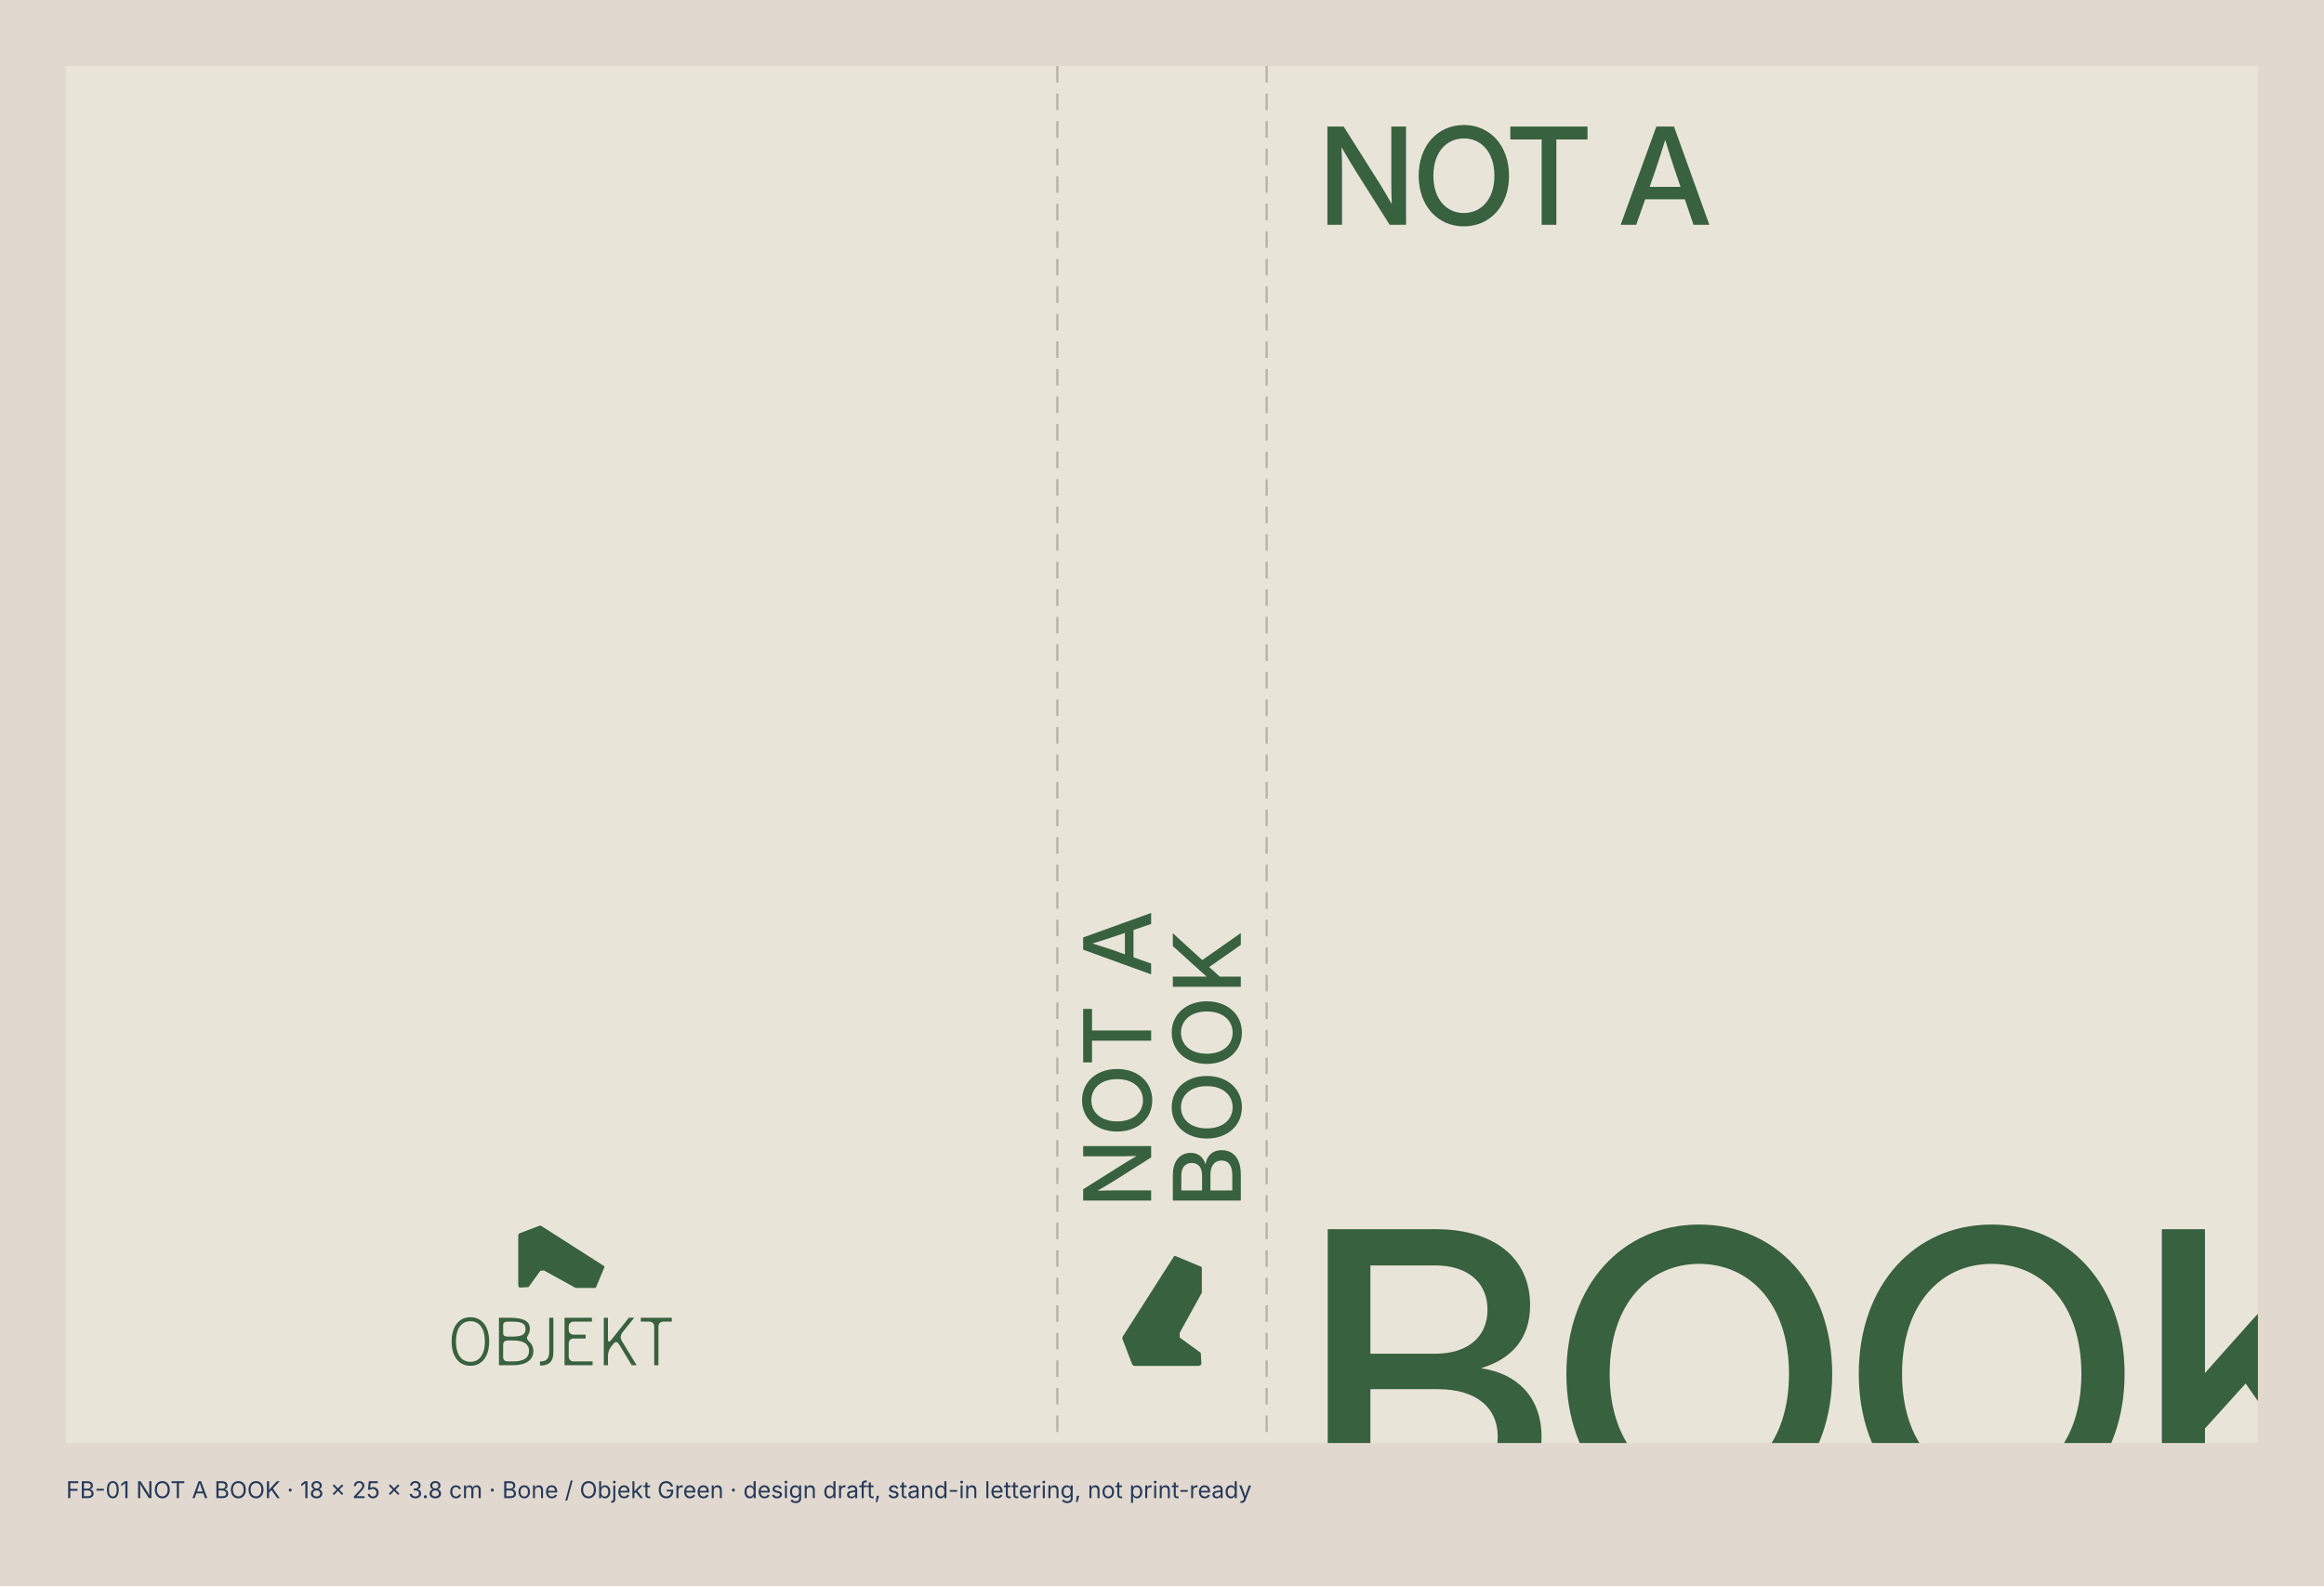
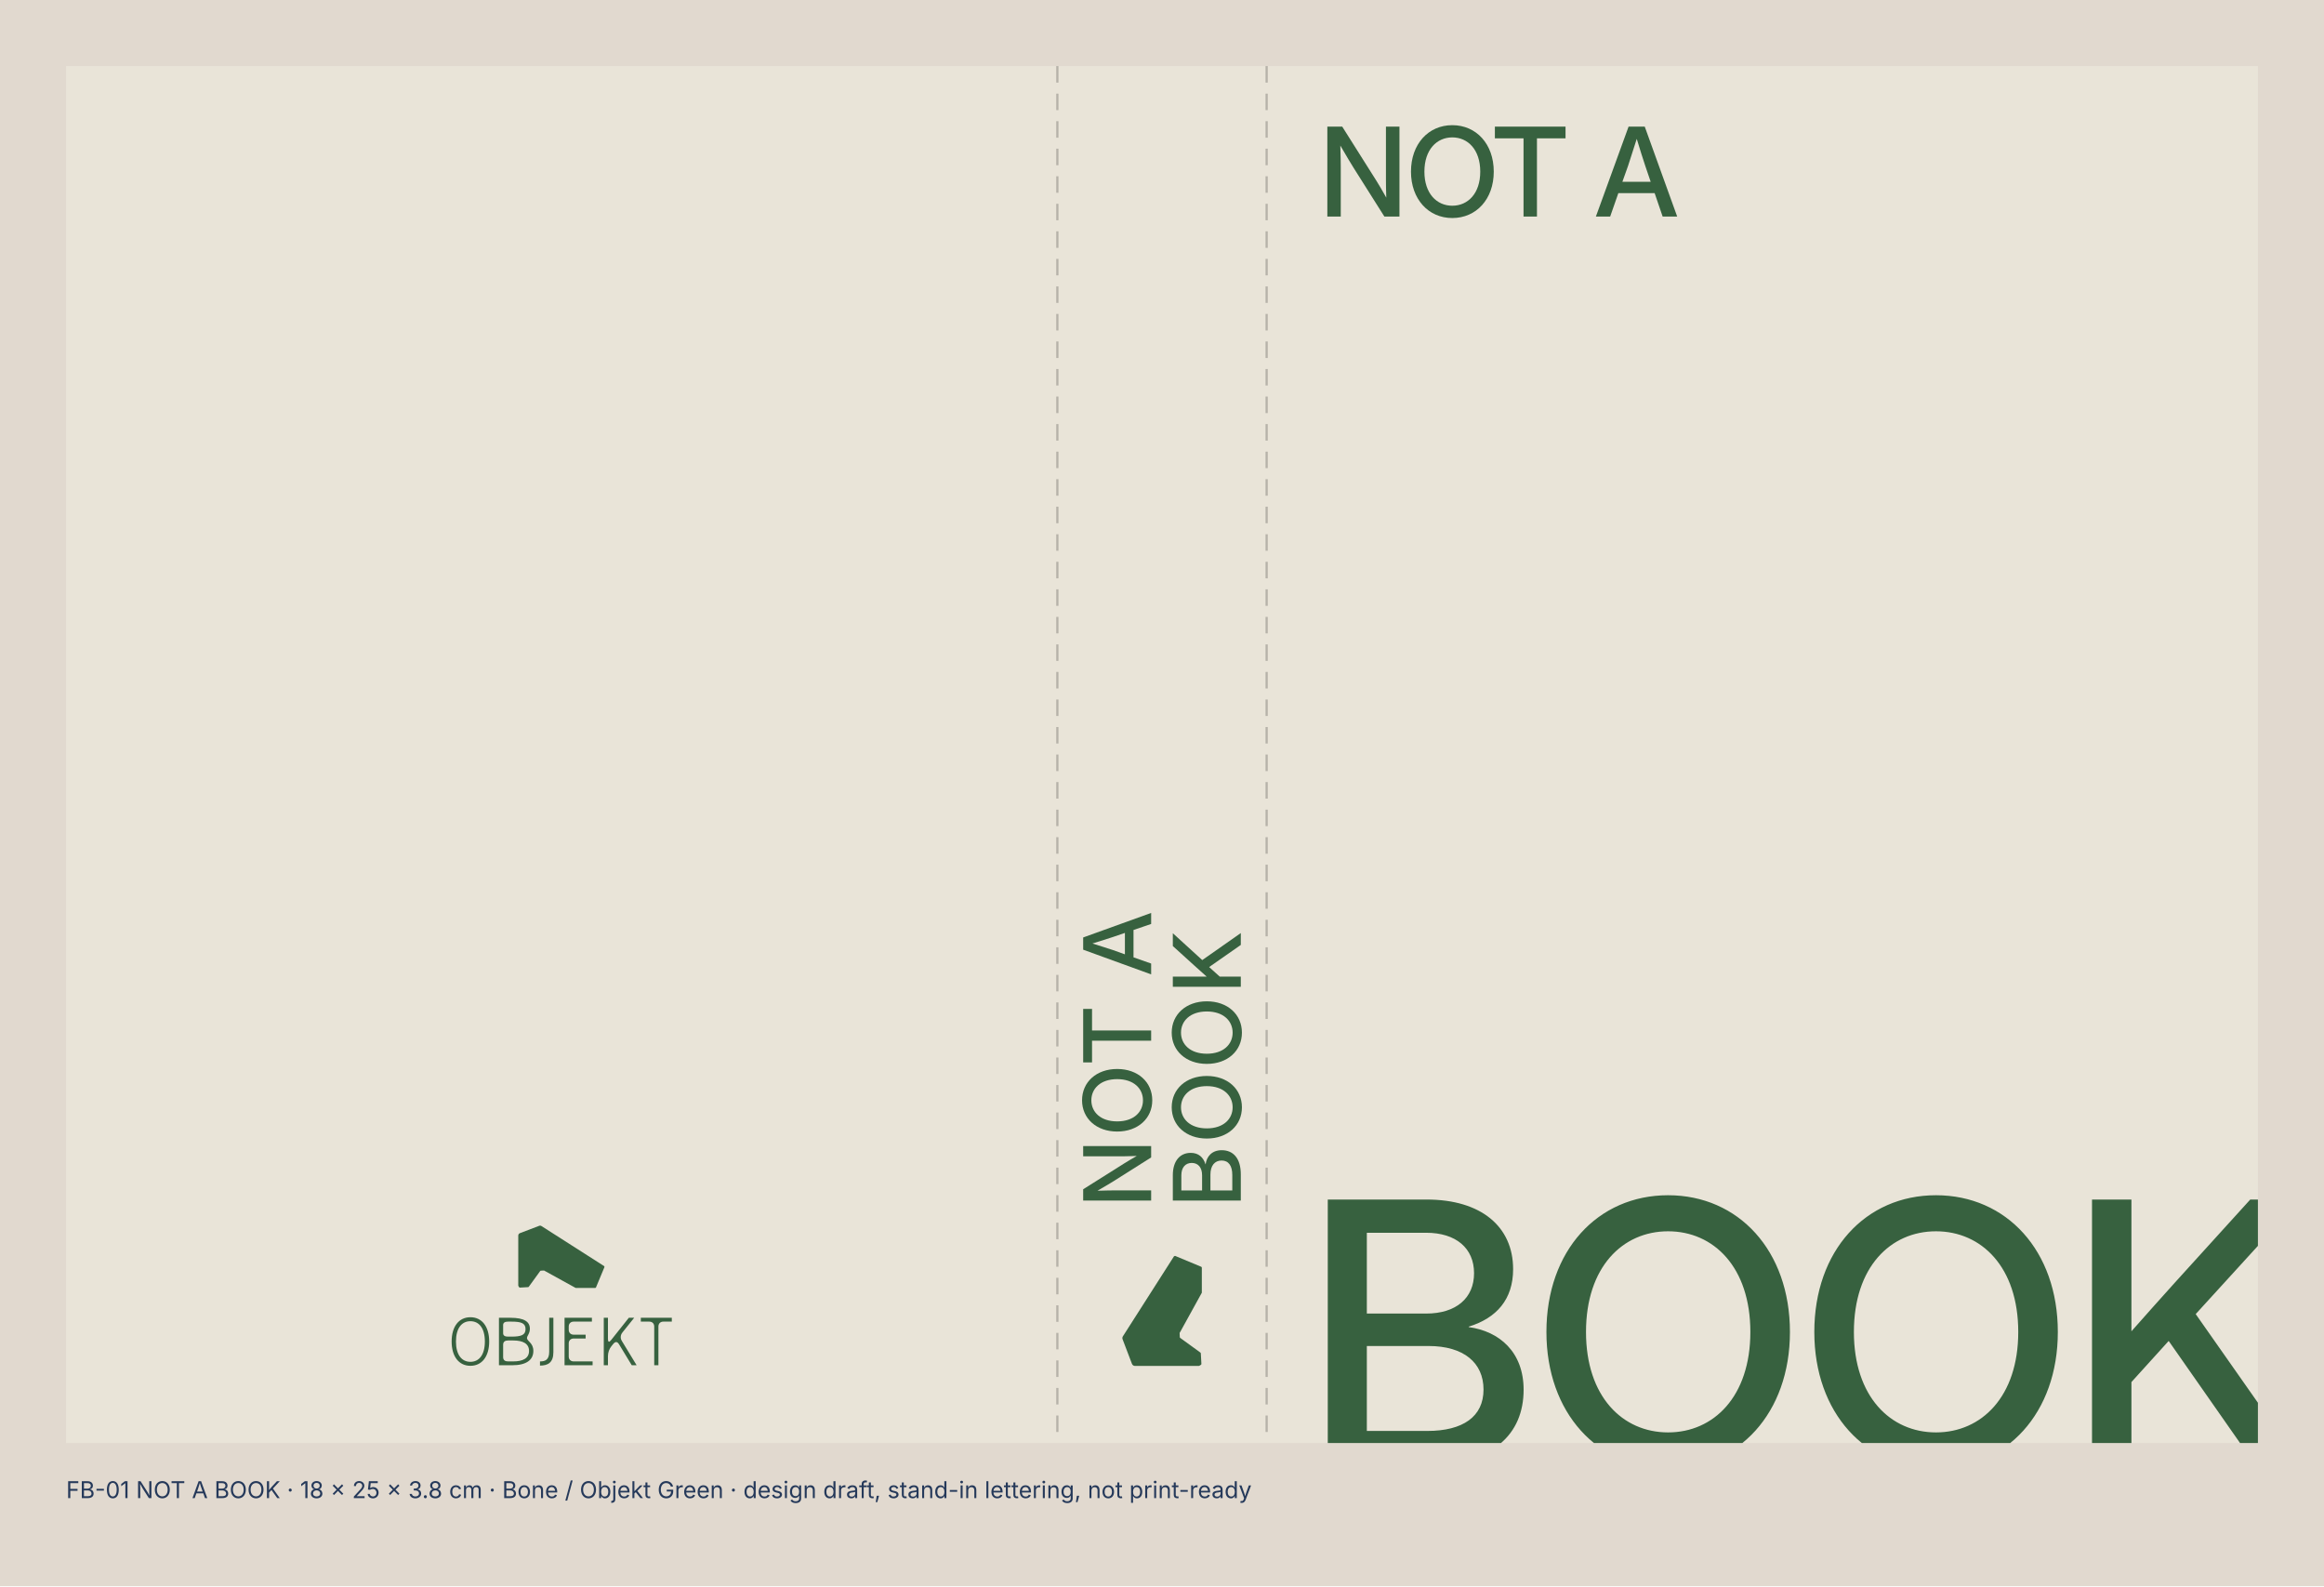
<svg xmlns="http://www.w3.org/2000/svg" viewBox="0 0 422 288" width="1266" height="864">
  <rect width="100%" height="100%" fill="#E1D9CF" />
  <g transform="translate(12 12)">
    <clipPath id="flat1">
      <rect x="0" y="0" width="398" height="250" />
    </clipPath>
    <g clip-path="url(#flat1)">
      <rect x="0" y="0" width="398" height="250" fill="#E9E4D8" />
-       <text x="227.41" y="28.82" font-family="Galak Round, Inter Display, Inter, Helvetica, Arial, sans-serif" font-size="24.51" font-weight="500" letter-spacing="-0.29" fill="#37613F">NOT A</text>
-       <text x="224.31" y="263.63" font-family="Galak Round, Inter Display, Inter, Helvetica, Arial, sans-serif" font-size="72.09" font-weight="500" letter-spacing="-0.87" fill="#37613F">BOOK</text>
+       <text x="227.54" y="27.32" font-family="Galak Round, Inter Display, Inter, Helvetica, Arial, sans-serif" font-size="22.45" font-weight="500" letter-spacing="-0.27" fill="#37613F">NOT A</text>
+       <text x="224.71" y="253.84" font-family="Galak Round, Inter Display, Inter, Helvetica, Arial, sans-serif" font-size="66.04" font-weight="500" letter-spacing="-0.79" fill="#37613F">BOOK</text>
      <path transform="translate(70.0 210.5) scale(0.05089)" fill="#37613F" fill-rule="evenodd" d="M237.93 214.35L237.93 35.99C237.93 32.22 240.26 28.84 243.79 27.49L312.45 1.31C315.22 0.25 318.33 0.57 320.83 2.18L544.47 145.04C544.47 145.54 545.85 147.70 545.61 148.14L515.17 221.26C514.64 222.24 513.62 222.84 512.51 222.84L443.13 222.84C442.31 222.84 441.53 222.51 440.96 221.93L331.76 161.71C331.16 161.09 330.32 160.76 329.46 160.79L318.50 161.27C317.45 161.32 316.50 161.90 315.99 162.82L275.60 218.47C275.10 219.38 274.17 219.96 273.13 220.02L243.72 221.66C242.61 221.72 241.55 221.16 240.97 220.21L238.37 215.92C238.09 215.45 237.93 214.90 237.93 214.35Z M67.19 486.50C98.31 486.50 118.73 461.35 118.73 414.03C118.73 366.72 98.31 341.57 67.19 341.57C36.06 341.57 15.64 366.72 15.64 414.03C15.64 461.35 36.06 486.50 67.19 486.50ZM67.19 327.38C108.27 327.38 134.17 360.50 134.17 414.03C134.17 467.57 108.27 500.69 67.19 500.69C26.10 500.69 0.20 467.57 0.20 414.03C0.20 360.50 26.10 327.38 67.19 327.38Z M219.82 485.00C254.68 485.00 276.35 473.80 276.35 447.65C276.35 421.50 254.68 410.30 219.82 410.30L201.40 410.30C190.94 410.30 183.96 414.53 183.96 425.74L183.96 469.56C183.96 480.77 190.94 485.00 201.40 485.00L219.82 485.00ZM213.60 396.60C248.46 396.60 263.90 390.88 263.90 369.71C263.90 348.55 248.46 343.07 213.60 343.07L201.40 343.07C190.94 343.07 183.96 346.30 183.96 355.27L183.96 384.40C183.96 393.37 190.94 396.60 201.40 396.60L213.60 396.60ZM291.78 447.65C291.78 480.02 266.39 498.70 216.59 498.70L169.02 498.70L169.02 329.37L209.86 329.37C259.66 329.37 279.33 343.56 279.33 368.47C279.33 386.15 269.13 393.37 269.13 401.58C269.13 413.54 291.78 418.27 291.78 447.65Z M315.43 485.00C333.61 485.25 348.30 479.77 348.30 450.64L348.30 329.37L363.24 329.37L363.24 452.13C363.24 489.23 343.82 499.94 315.43 499.94L315.43 485.00Z M503.18 485.00L503.18 498.70L403.08 498.70L403.08 329.37L500.69 329.37L500.69 343.07L435.45 343.07C424.99 343.07 418.02 350.04 418.02 360.50L418.02 372.20C418.02 382.66 424.99 389.63 435.45 389.63L478.28 389.63L478.28 403.33L435.45 403.33C424.99 403.33 418.02 410.30 418.02 420.76L418.02 467.57C418.02 478.03 424.99 485.00 435.45 485.00L503.18 485.00Z M632.41 329.37L651.59 329.37L610.25 380.92C605.27 387.14 603.53 392.62 603.53 398.35C603.53 402.83 604.52 407.06 608.01 412.79L660.30 498.70L642.87 498.70L598.30 425.24C594.31 418.52 591.08 416.03 587.34 416.03C584.11 416.03 580.87 417.77 576.39 423.25L570.16 430.97C562.44 440.68 557.96 453.13 557.96 466.08L557.96 498.70L543.02 498.70L543.02 329.37L557.96 329.37L557.96 403.33C557.96 411.79 559.45 414.78 561.70 414.78C563.44 414.78 565.93 413.04 569.91 408.06L632.41 329.37Z M723.05 360.50C723.05 350.04 716.08 343.07 705.62 343.07L675.24 343.07L675.24 329.37L785.80 329.37L785.80 343.07L755.42 343.07C744.96 343.07 737.99 350.04 737.99 360.50L737.99 498.70L723.05 498.70L723.05 360.50Z" />
      <path transform="translate(191.76 236.0) rotate(-90) scale(0.06494) translate(-238 0)" fill="#37613F" fill-rule="evenodd" d="M237.93 214.35L237.93 35.99C237.93 32.22 240.26 28.84 243.79 27.49L312.45 1.31C315.22 0.25 318.33 0.57 320.83 2.18L544.47 145.04C544.47 145.54 545.85 147.70 545.61 148.14L515.17 221.26C514.64 222.24 513.62 222.84 512.51 222.84L443.13 222.84C442.31 222.84 441.53 222.51 440.96 221.93L331.76 161.71C331.16 161.09 330.32 160.76 329.46 160.79L318.50 161.27C317.45 161.32 316.50 161.90 315.99 162.82L275.60 218.47C275.10 219.38 274.17 219.96 273.13 220.02L243.72 221.66C242.61 221.72 241.55 221.16 240.97 220.21L238.37 215.92C238.09 215.45 237.93 214.90 237.93 214.35Z" />
      <text transform="translate(197.03 207.10) rotate(-90)" font-family="Galak Round, Inter Display, Inter, Helvetica, Arial, sans-serif" font-size="16.97" font-weight="500" letter-spacing="0.85" fill="#37613F">NOT A</text>
      <text transform="translate(213.31 207.10) rotate(-90)" font-family="Galak Round, Inter Display, Inter, Helvetica, Arial, sans-serif" font-size="16.97" font-weight="500" letter-spacing="0.85" fill="#37613F">BOOK</text>
      <line x1="180" y1="0" x2="180" y2="250" stroke="#000" stroke-opacity=".22" stroke-width=".4" stroke-dasharray="3 2" />
      <line x1="218" y1="0" x2="218" y2="250" stroke="#000" stroke-opacity=".22" stroke-width=".4" stroke-dasharray="3 2" />
    </g>
  </g>
  <text x="12" y="272" font-family="Inter, Helvetica, Arial, sans-serif" font-size="4.2" fill="#25395A">FB-01 NOT A BOOK · 18 × 25 × 3.8 cm · Bone / Objekt Green · design draft, stand-in lettering, not print-ready</text>
</svg>
